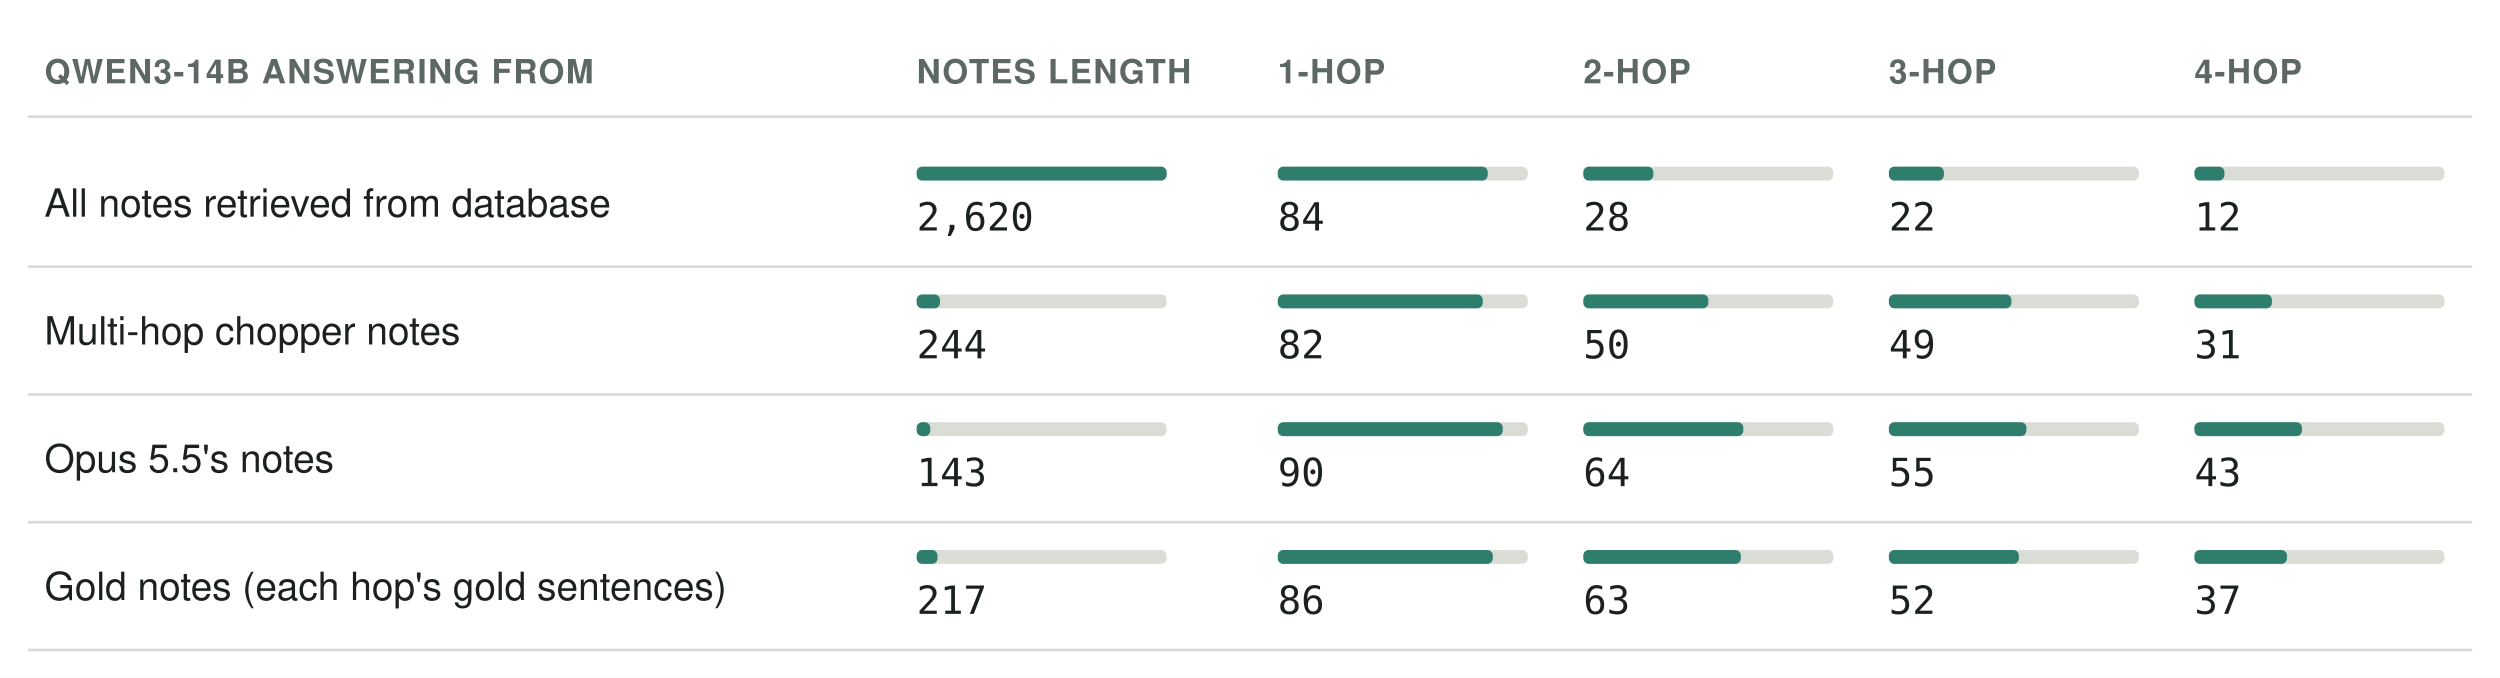
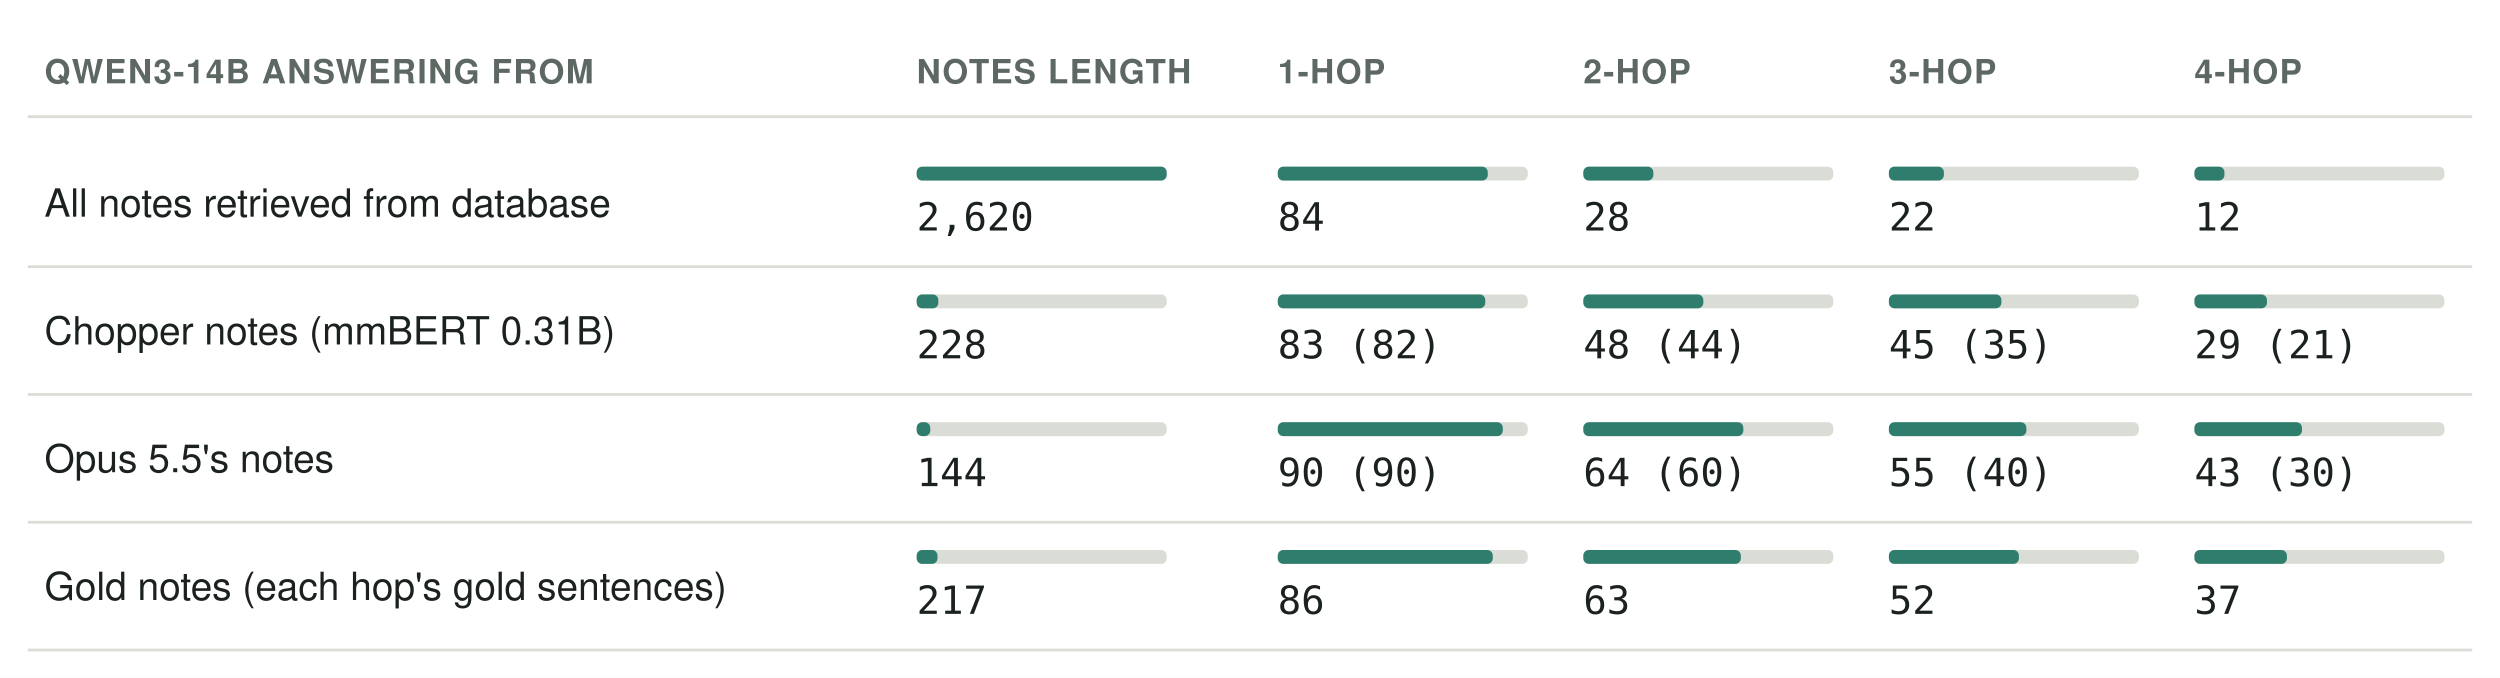
<svg xmlns="http://www.w3.org/2000/svg" viewBox="0 0 900 244" width="900" font-family="Helvetica, Arial, sans-serif">
  <rect width="100%" height="100%" fill="#ffffff" />
  <text x="16" y="30" font-size="12" font-weight="700" fill="#5d6863" letter-spacing=".5">QWEN3-14B ANSWERING FROM</text>
  <text x="330" y="30" font-size="12" font-weight="700" fill="#5d6863" letter-spacing=".5">NOTES LENGTH</text>
  <text x="460" y="30" font-size="12" font-weight="700" fill="#5d6863" letter-spacing=".5">1-HOP</text>
  <text x="570" y="30" font-size="12" font-weight="700" fill="#5d6863" letter-spacing=".5">2-HOP</text>
  <text x="680" y="30" font-size="12" font-weight="700" fill="#5d6863" letter-spacing=".5">3-HOP</text>
  <text x="790" y="30" font-size="12" font-weight="700" fill="#5d6863" letter-spacing=".5">4-HOP</text>
  <line x1="10" y1="42" x2="890" y2="42" stroke="#d9ddd6" />
  <text x="16" y="78" font-size="14" fill="#1b211f">All notes retrieved from database</text>
  <rect x="330" y="60" width="90" height="5" rx="2" fill="#d9ddd6" />
  <rect x="330" y="60" width="90.0" height="5" rx="2" fill="#2f7d6d" />
  <text x="330" y="83" font-size="14" fill="#1b211f" font-family="Menlo, Consolas, monospace">2,620</text>
  <rect x="460" y="60" width="90" height="5" rx="2" fill="#d9ddd6" />
  <rect x="460" y="60" width="75.6" height="5" rx="2" fill="#2f7d6d" />
  <text x="460" y="83" font-size="14" fill="#1b211f" font-family="Menlo, Consolas, monospace">84</text>
  <rect x="570" y="60" width="90" height="5" rx="2" fill="#d9ddd6" />
  <rect x="570" y="60" width="25.2" height="5" rx="2" fill="#2f7d6d" />
  <text x="570" y="83" font-size="14" fill="#1b211f" font-family="Menlo, Consolas, monospace">28</text>
  <rect x="680" y="60" width="90" height="5" rx="2" fill="#d9ddd6" />
  <rect x="680" y="60" width="19.8" height="5" rx="2" fill="#2f7d6d" />
  <text x="680" y="83" font-size="14" fill="#1b211f" font-family="Menlo, Consolas, monospace">22</text>
  <rect x="790" y="60" width="90" height="5" rx="2" fill="#d9ddd6" />
  <rect x="790" y="60" width="10.8" height="5" rx="2" fill="#2f7d6d" />
  <text x="790" y="83" font-size="14" fill="#1b211f" font-family="Menlo, Consolas, monospace">12</text>
  <line x1="10" y1="96" x2="890" y2="96" stroke="#d9ddd6" />
-   <text x="16" y="124" font-size="14" fill="#1b211f">Multi-hop chopper notes</text>
+   <text x="16" y="124" font-size="14" fill="#1b211f">Chopper notes (mmBERT 0.31B)</text>
  <rect x="330" y="106" width="90" height="5" rx="2" fill="#d9ddd6" />
-   <rect x="330" y="106" width="8.4" height="5" rx="2" fill="#2f7d6d" />
-   <text x="330" y="129" font-size="14" fill="#1b211f" font-family="Menlo, Consolas, monospace">244</text>
+   <rect x="330" y="106" width="7.8" height="5" rx="2" fill="#2f7d6d" />
+   <text x="330" y="129" font-size="14" fill="#1b211f" font-family="Menlo, Consolas, monospace">228</text>
  <rect x="460" y="106" width="90" height="5" rx="2" fill="#d9ddd6" />
-   <rect x="460" y="106" width="73.8" height="5" rx="2" fill="#2f7d6d" />
-   <text x="460" y="129" font-size="14" fill="#1b211f" font-family="Menlo, Consolas, monospace">82</text>
+   <rect x="460" y="106" width="74.7" height="5" rx="2" fill="#2f7d6d" />
+   <text x="460" y="129" font-size="14" fill="#1b211f" font-family="Menlo, Consolas, monospace">83 (82)</text>
  <rect x="570" y="106" width="90" height="5" rx="2" fill="#d9ddd6" />
-   <rect x="570" y="106" width="45.0" height="5" rx="2" fill="#2f7d6d" />
-   <text x="570" y="129" font-size="14" fill="#1b211f" font-family="Menlo, Consolas, monospace">50</text>
+   <rect x="570" y="106" width="43.2" height="5" rx="2" fill="#2f7d6d" />
+   <text x="570" y="129" font-size="14" fill="#1b211f" font-family="Menlo, Consolas, monospace">48 (44)</text>
  <rect x="680" y="106" width="90" height="5" rx="2" fill="#d9ddd6" />
-   <rect x="680" y="106" width="44.1" height="5" rx="2" fill="#2f7d6d" />
-   <text x="680" y="129" font-size="14" fill="#1b211f" font-family="Menlo, Consolas, monospace">49</text>
+   <rect x="680" y="106" width="40.5" height="5" rx="2" fill="#2f7d6d" />
+   <text x="680" y="129" font-size="14" fill="#1b211f" font-family="Menlo, Consolas, monospace">45 (35)</text>
  <rect x="790" y="106" width="90" height="5" rx="2" fill="#d9ddd6" />
-   <rect x="790" y="106" width="27.9" height="5" rx="2" fill="#2f7d6d" />
-   <text x="790" y="129" font-size="14" fill="#1b211f" font-family="Menlo, Consolas, monospace">31</text>
+   <rect x="790" y="106" width="26.1" height="5" rx="2" fill="#2f7d6d" />
+   <text x="790" y="129" font-size="14" fill="#1b211f" font-family="Menlo, Consolas, monospace">29 (21)</text>
  <line x1="10" y1="142" x2="890" y2="142" stroke="#d9ddd6" />
  <text x="16" y="170" font-size="14" fill="#1b211f">Opus 5.5's notes</text>
  <rect x="330" y="152" width="90" height="5" rx="2" fill="#d9ddd6" />
  <rect x="330" y="152" width="4.9" height="5" rx="2" fill="#2f7d6d" />
-   <text x="330" y="175" font-size="14" fill="#1b211f" font-family="Menlo, Consolas, monospace">143</text>
+   <text x="330" y="175" font-size="14" fill="#1b211f" font-family="Menlo, Consolas, monospace">144</text>
  <rect x="460" y="152" width="90" height="5" rx="2" fill="#d9ddd6" />
  <rect x="460" y="152" width="81.0" height="5" rx="2" fill="#2f7d6d" />
-   <text x="460" y="175" font-size="14" fill="#1b211f" font-family="Menlo, Consolas, monospace">90</text>
+   <text x="460" y="175" font-size="14" fill="#1b211f" font-family="Menlo, Consolas, monospace">90 (90)</text>
  <rect x="570" y="152" width="90" height="5" rx="2" fill="#d9ddd6" />
  <rect x="570" y="152" width="57.6" height="5" rx="2" fill="#2f7d6d" />
-   <text x="570" y="175" font-size="14" fill="#1b211f" font-family="Menlo, Consolas, monospace">64</text>
+   <text x="570" y="175" font-size="14" fill="#1b211f" font-family="Menlo, Consolas, monospace">64 (60)</text>
  <rect x="680" y="152" width="90" height="5" rx="2" fill="#d9ddd6" />
  <rect x="680" y="152" width="49.5" height="5" rx="2" fill="#2f7d6d" />
-   <text x="680" y="175" font-size="14" fill="#1b211f" font-family="Menlo, Consolas, monospace">55</text>
+   <text x="680" y="175" font-size="14" fill="#1b211f" font-family="Menlo, Consolas, monospace">55 (40)</text>
  <rect x="790" y="152" width="90" height="5" rx="2" fill="#d9ddd6" />
  <rect x="790" y="152" width="38.7" height="5" rx="2" fill="#2f7d6d" />
-   <text x="790" y="175" font-size="14" fill="#1b211f" font-family="Menlo, Consolas, monospace">43</text>
+   <text x="790" y="175" font-size="14" fill="#1b211f" font-family="Menlo, Consolas, monospace">43 (30)</text>
  <line x1="10" y1="188" x2="890" y2="188" stroke="#d9ddd6" />
  <text x="16" y="216" font-size="14" fill="#1b211f">Gold notes (each hop's gold sentences)</text>
  <rect x="330" y="198" width="90" height="5" rx="2" fill="#d9ddd6" />
  <rect x="330" y="198" width="7.5" height="5" rx="2" fill="#2f7d6d" />
  <text x="330" y="221" font-size="14" fill="#1b211f" font-family="Menlo, Consolas, monospace">217</text>
  <rect x="460" y="198" width="90" height="5" rx="2" fill="#d9ddd6" />
  <rect x="460" y="198" width="77.4" height="5" rx="2" fill="#2f7d6d" />
  <text x="460" y="221" font-size="14" fill="#1b211f" font-family="Menlo, Consolas, monospace">86</text>
  <rect x="570" y="198" width="90" height="5" rx="2" fill="#d9ddd6" />
  <rect x="570" y="198" width="56.7" height="5" rx="2" fill="#2f7d6d" />
  <text x="570" y="221" font-size="14" fill="#1b211f" font-family="Menlo, Consolas, monospace">63</text>
  <rect x="680" y="198" width="90" height="5" rx="2" fill="#d9ddd6" />
  <rect x="680" y="198" width="46.8" height="5" rx="2" fill="#2f7d6d" />
  <text x="680" y="221" font-size="14" fill="#1b211f" font-family="Menlo, Consolas, monospace">52</text>
  <rect x="790" y="198" width="90" height="5" rx="2" fill="#d9ddd6" />
  <rect x="790" y="198" width="33.3" height="5" rx="2" fill="#2f7d6d" />
  <text x="790" y="221" font-size="14" fill="#1b211f" font-family="Menlo, Consolas, monospace">37</text>
  <line x1="10" y1="234" x2="890" y2="234" stroke="#d9ddd6" />
</svg>
